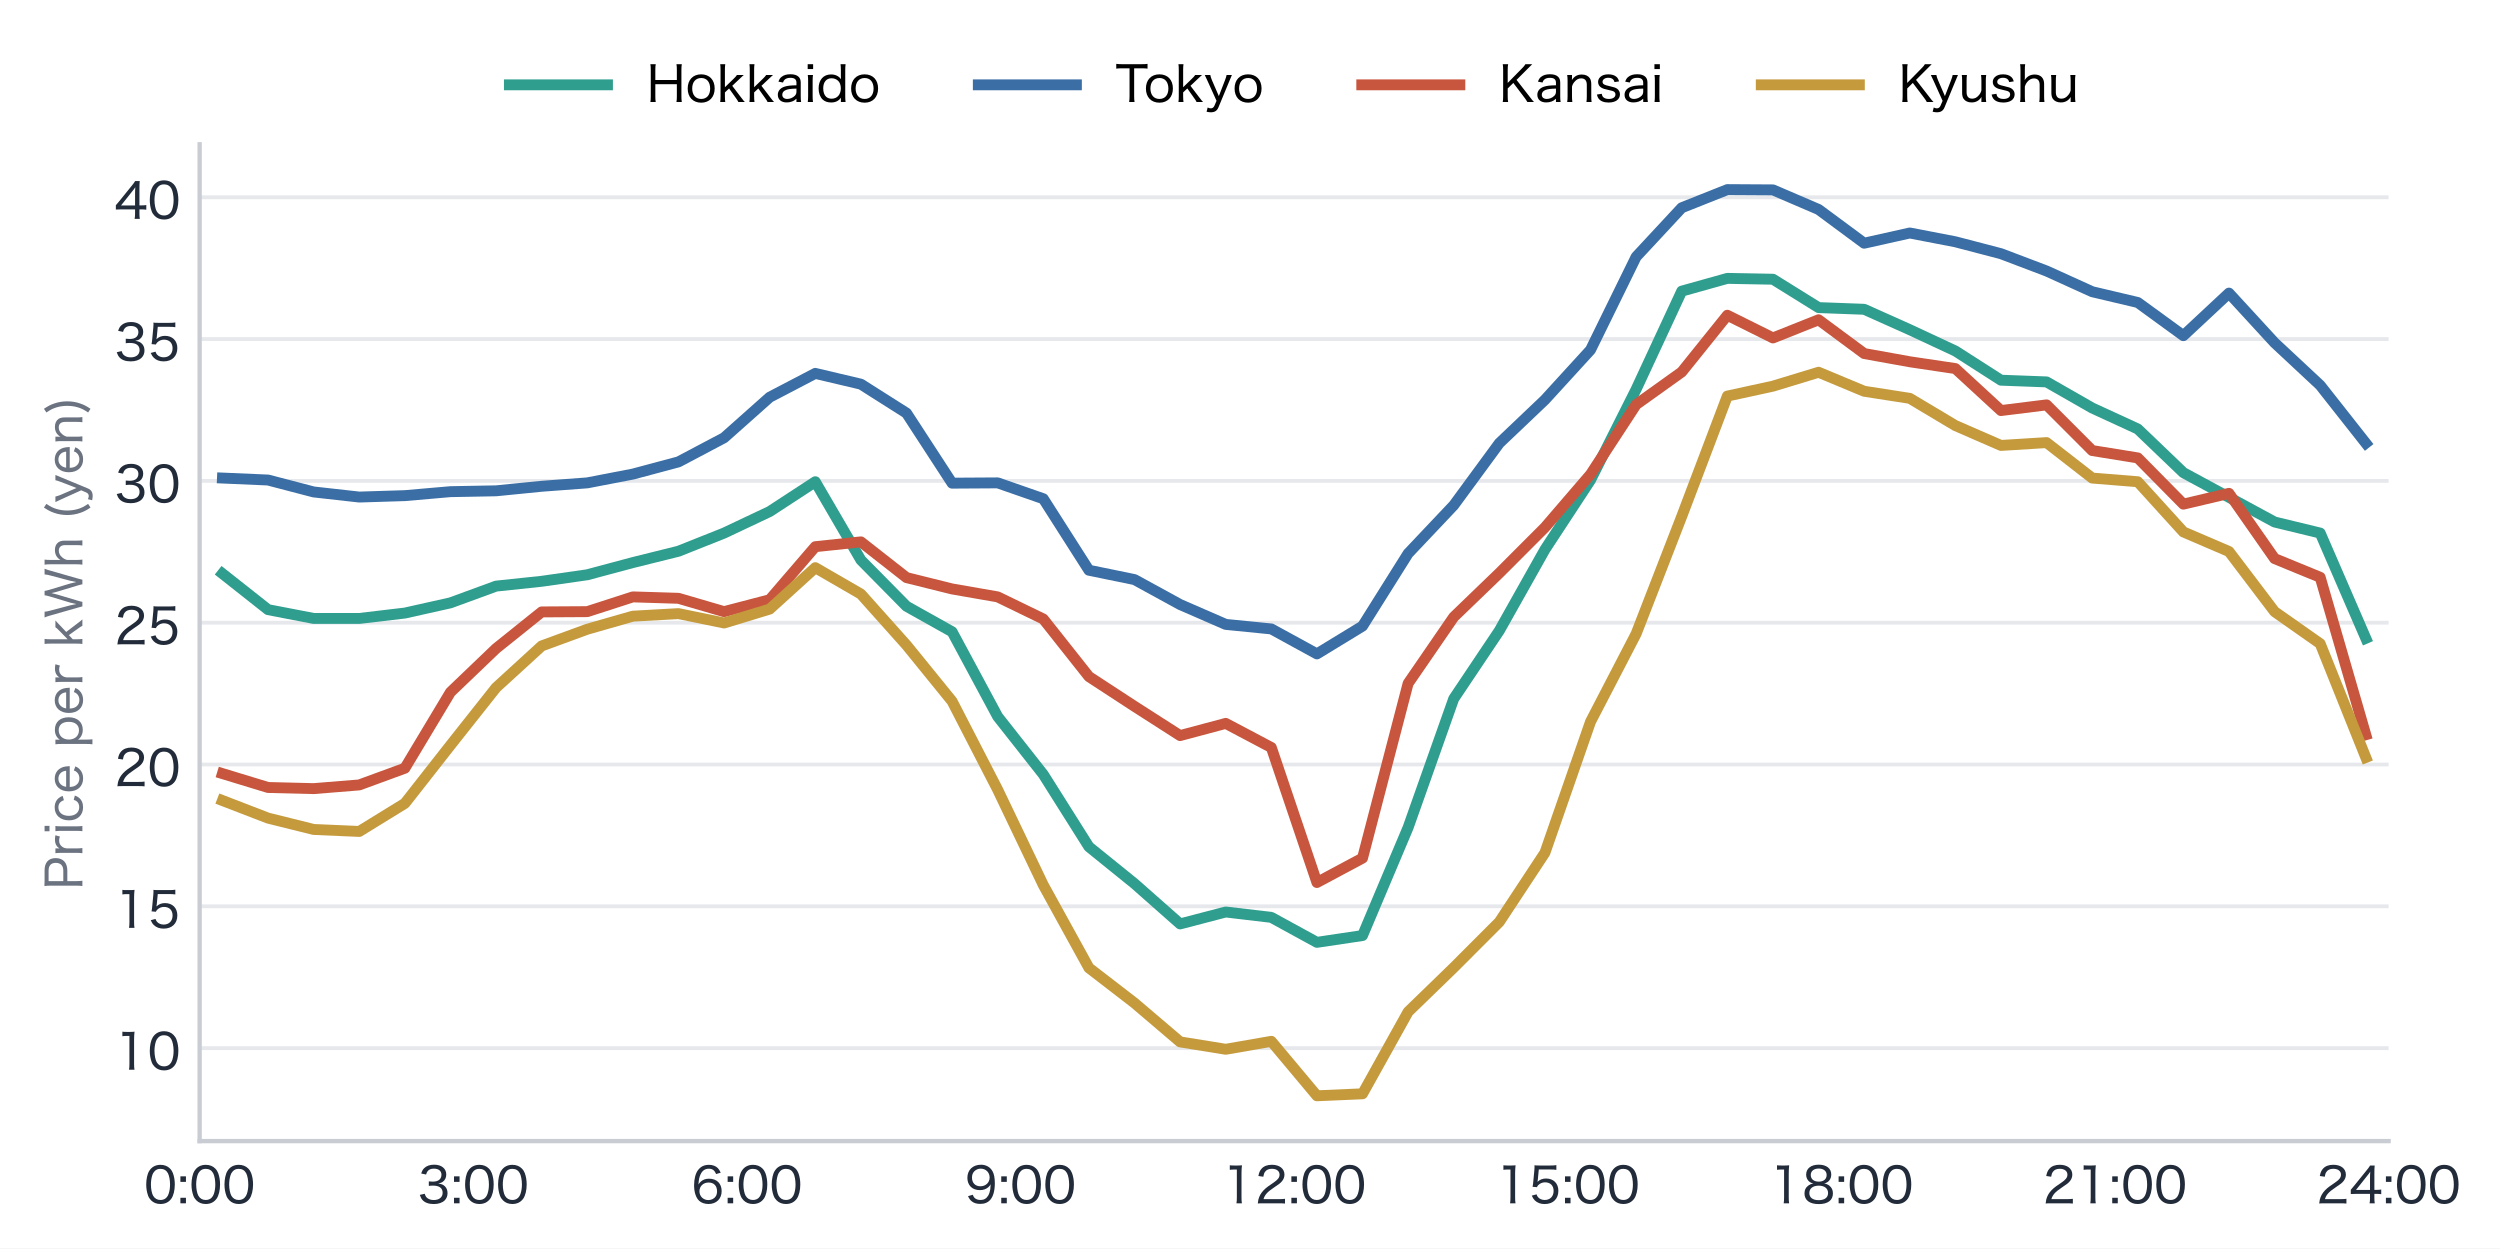
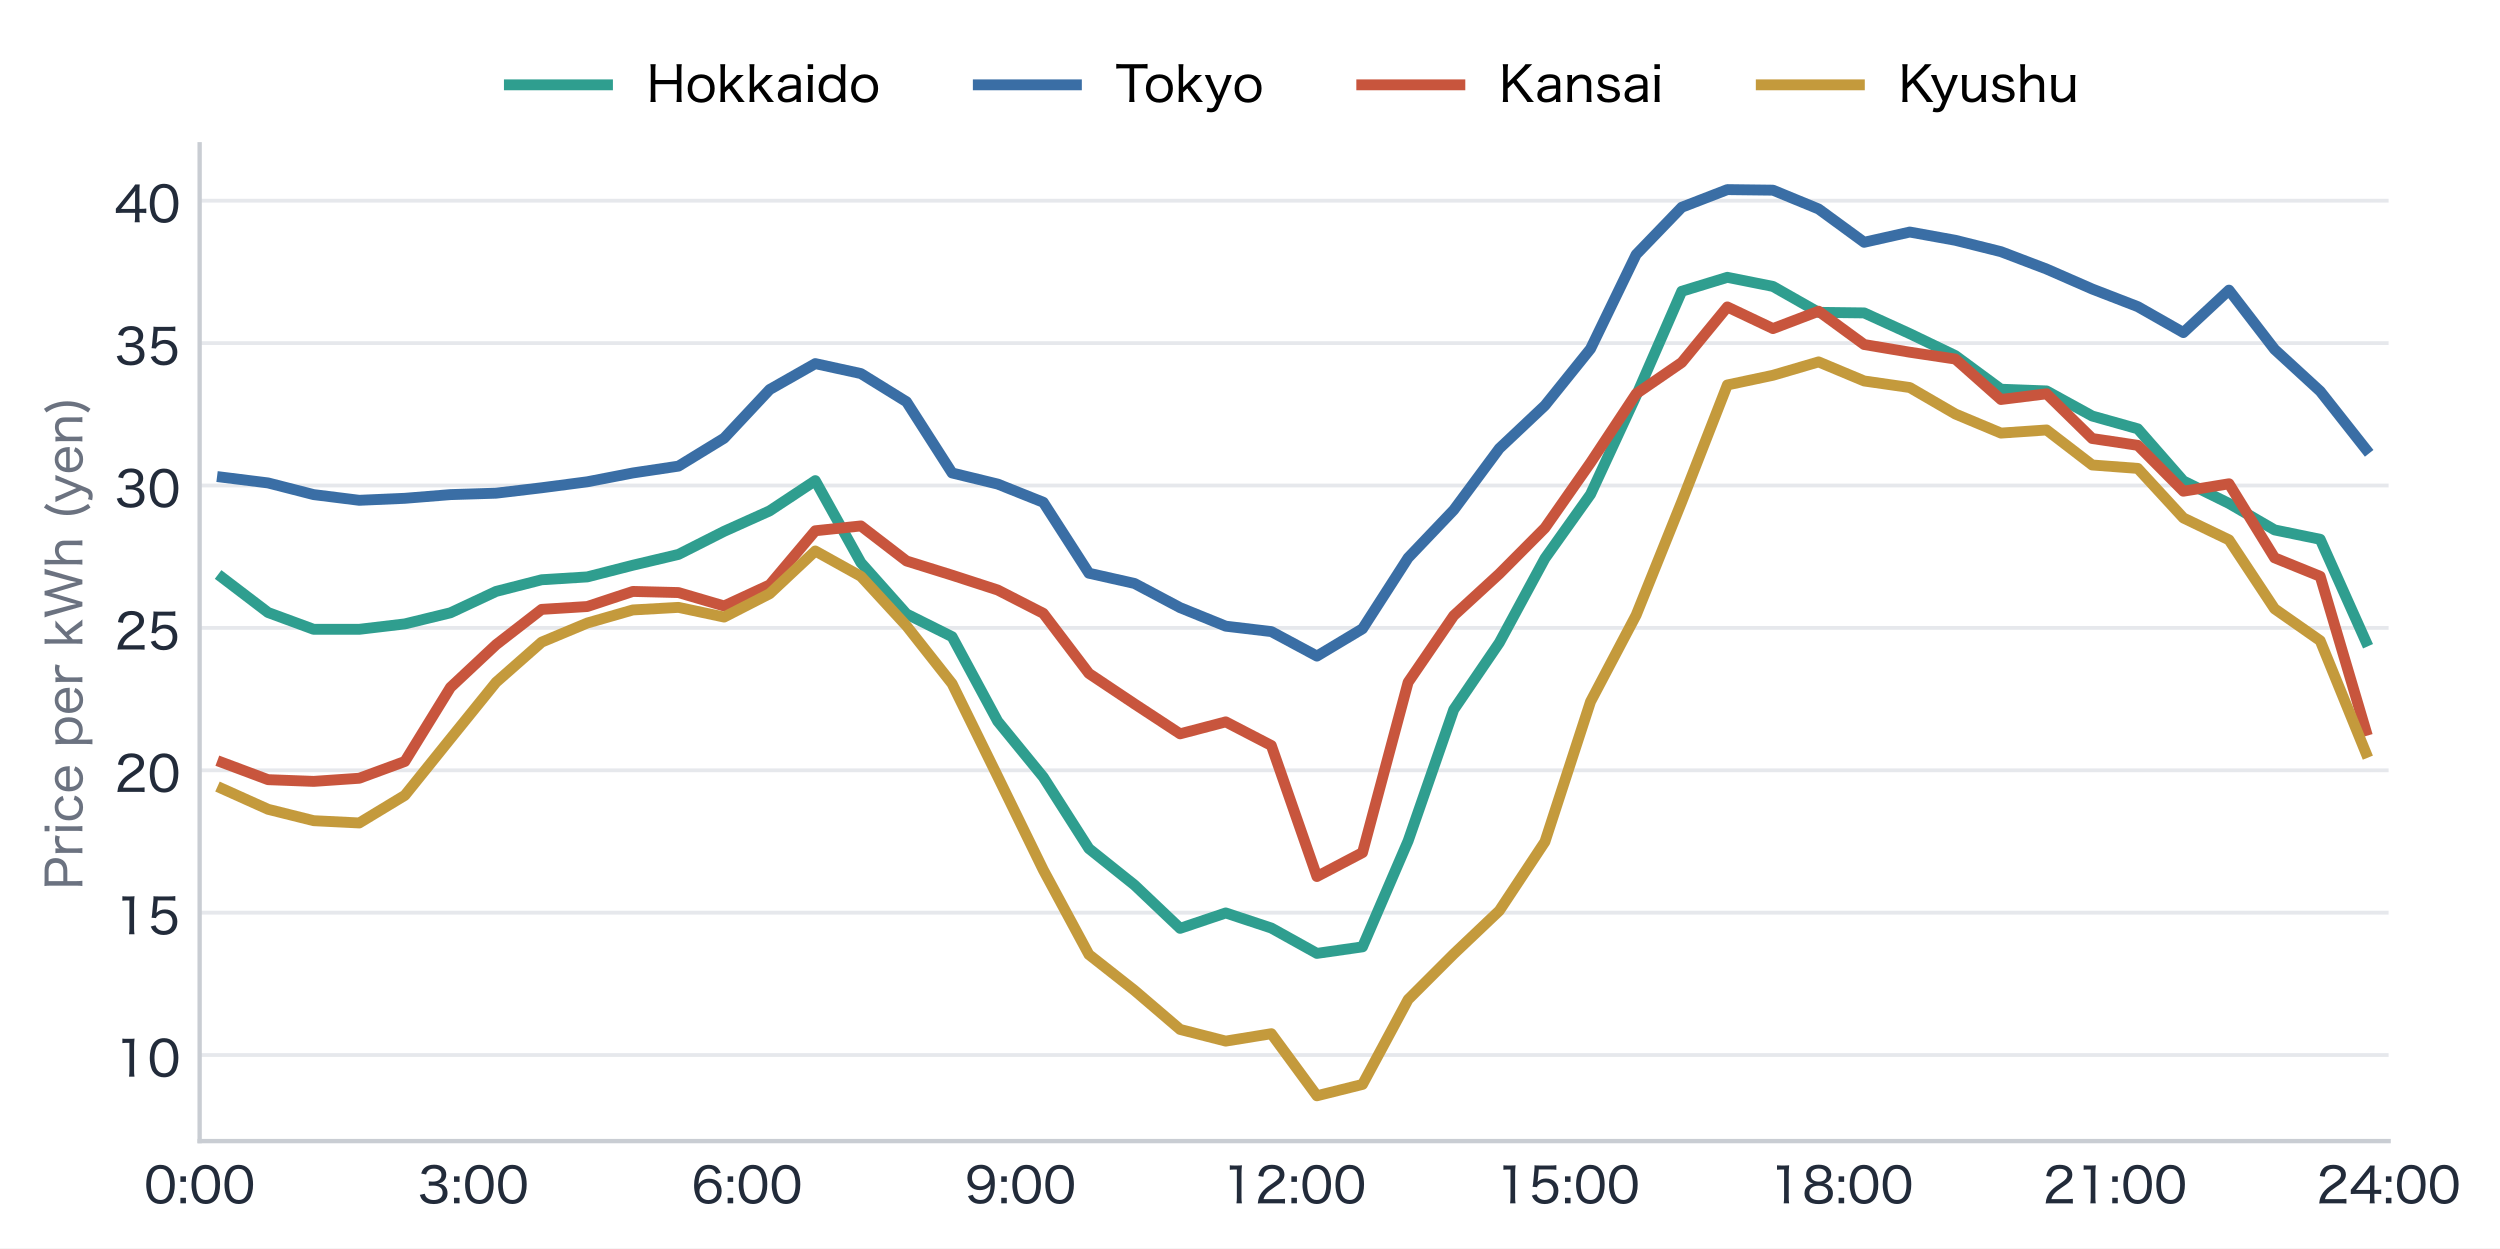
<svg xmlns="http://www.w3.org/2000/svg" xmlns:xlink="http://www.w3.org/1999/xlink" width="458.849pt" height="229.136pt" viewBox="0 0 458.849 229.136" version="1.1">
  <defs>
    <style type="text/css">*{stroke-linejoin: round; stroke-linecap: butt}</style>
  </defs>
  <g id="figure_1">
    <g id="patch_1">
      <path d="M 0 229.136  L 458.849 229.136  L 458.849 0  L 0 0  z " style="fill: #ffffff" />
    </g>
    <g id="axes_1">
      <g id="patch_2">
        <path d="M 36.642 209.436  L 438.402 209.436  L 438.402 26.484  L 36.642 26.484  z " style="fill: #ffffff" />
      </g>
      <g id="matplotlib.axis_1">
        <g id="xtick_1">
          <g id="line2d_1" />
          <g id="text_1">
            <g style="fill: #222b3a" transform="translate(26.43164 220.8558) scale(0.09 -0.09)">
              <defs>
                <path id="HiraginoSans-W4-11" d="M 2144 -90  C 2758 -90 3232 141 3565 602  C 3846 998 4019 1696 4019 2464  C 4019 3002 3936 3501 3770 3949  C 3693 4160 3558 4371 3379 4550  C 3078 4858 2650 5024 2157 5024  C 1498 5024 986 4742 666 4205  C 435 3834 288 3142 288 2458  C 288 1939 371 1434 538 986  C 614 768 749 563 928 384  C 1242 70 1651 -90 2144 -90  z M 2144 4499  C 2592 4499 2918 4307 3123 3923  C 3283 3629 3398 3014 3398 2470  C 3398 2022 3341 1619 3213 1235  C 3155 1043 3046 870 2912 730  C 2726 538 2458 435 2150 435  C 1734 435 1414 614 1197 973  C 1024 1261 902 1875 902 2451  C 902 2906 966 3328 1088 3699  C 1139 3866 1235 4026 1370 4173  C 1568 4397 1818 4499 2144 4499  z " transform="scale(0.015625)" />
                <path id="HiraginoSans-W4-1b" d="M 1165 3520  L 442 3520  L 442 2797  L 1165 2797  L 1165 3520  z M 1165 0  L 1165 723  L 442 723  L 442 0  L 1165 0  z " transform="scale(0.015625)" />
              </defs>
              <use xlink:href="#HiraginoSans-W4-11" />
              <use xlink:href="#HiraginoSans-W4-1b" transform="translate(67.29688 0)" />
              <use xlink:href="#HiraginoSans-W4-11" transform="translate(92.29688 0)" />
              <use xlink:href="#HiraginoSans-W4-11" transform="translate(159.5938 0)" />
            </g>
          </g>
        </g>
        <g id="xtick_2">
          <g id="line2d_2" />
          <g id="text_2">
            <g style="fill: #222b3a" transform="translate(76.65164 220.8558) scale(0.09 -0.09)">
              <defs>
                <path id="HiraginoSans-W4-14" d="M 282 1101  C 397 768 474 621 621 448  C 934 90 1434 -96 2112 -96  C 2720 -96 3213 70 3533 384  C 3770 614 3904 954 3904 1306  C 3904 1677 3802 1958 3597 2182  C 3379 2419 3130 2528 2688 2586  C 2995 2650 3130 2701 3290 2816  C 3578 3021 3738 3366 3738 3757  C 3738 4538 3117 5043 2157 5043  C 1594 5043 1146 4883 845 4576  C 666 4390 582 4237 467 3891  L 1107 3757  C 1171 3981 1216 4083 1306 4192  C 1478 4416 1741 4525 2125 4525  C 2746 4525 3110 4224 3110 3725  C 3110 3482 3021 3264 2867 3110  C 2669 2918 2374 2829 1965 2829  C 1779 2829 1613 2842 1459 2861  L 1459 2272  C 1651 2298 1811 2310 2003 2310  C 2829 2310 3264 1990 3264 1376  C 3264 794 2816 429 2106 429  C 1779 429 1510 506 1293 666  C 1107 800 1024 928 928 1248  L 282 1101  z " transform="scale(0.015625)" />
              </defs>
              <use xlink:href="#HiraginoSans-W4-14" />
              <use xlink:href="#HiraginoSans-W4-1b" transform="translate(67.29688 0)" />
              <use xlink:href="#HiraginoSans-W4-11" transform="translate(92.29688 0)" />
              <use xlink:href="#HiraginoSans-W4-11" transform="translate(159.5938 0)" />
            </g>
          </g>
        </g>
        <g id="xtick_3">
          <g id="line2d_3" />
          <g id="text_3">
            <g style="fill: #222b3a" transform="translate(126.8716 220.8558) scale(0.09 -0.09)">
              <defs>
                <path id="HiraginoSans-W4-17" d="M 3846 3994  C 3706 4301 3616 4442 3462 4602  C 3187 4877 2784 5024 2304 5024  C 1683 5024 1222 4794 864 4307  C 557 3891 371 3162 371 2355  C 371 1446 614 704 1043 320  C 1331 58 1773 -90 2253 -90  C 3277 -90 3968 589 3968 1587  C 3968 2586 3334 3213 2323 3213  C 1894 3213 1568 3104 1274 2854  C 1133 2739 1062 2656 941 2458  C 979 3085 1043 3392 1210 3763  C 1434 4262 1798 4518 2285 4518  C 2765 4518 3040 4314 3238 3821  L 3846 3994  z M 2266 2714  C 2950 2714 3366 2285 3366 1574  C 3366 1325 3309 1088 3206 922  C 3008 614 2643 422 2234 422  C 1568 422 1069 915 1069 1574  C 1069 2234 1574 2714 2266 2714  z " transform="scale(0.015625)" />
              </defs>
              <use xlink:href="#HiraginoSans-W4-17" />
              <use xlink:href="#HiraginoSans-W4-1b" transform="translate(67.29688 0)" />
              <use xlink:href="#HiraginoSans-W4-11" transform="translate(92.29688 0)" />
              <use xlink:href="#HiraginoSans-W4-11" transform="translate(159.5938 0)" />
            </g>
          </g>
        </g>
        <g id="xtick_4">
          <g id="line2d_4" />
          <g id="text_4">
            <g style="fill: #222b3a" transform="translate(177.0916 220.8558) scale(0.09 -0.09)">
              <defs>
                <path id="HiraginoSans-W4-1a" d="M 410 934  C 582 576 698 422 896 262  C 1178 32 1542 -77 2003 -77  C 2586 -77 3014 102 3341 486  C 3712 928 3910 1664 3910 2624  C 3910 3302 3814 3821 3610 4186  C 3315 4723 2765 5037 2118 5037  C 1030 5037 326 4358 326 3315  C 326 2861 486 2438 768 2157  C 1050 1875 1472 1722 1958 1722  C 2426 1722 2765 1843 3085 2125  C 3213 2240 3270 2310 3366 2483  C 3354 2189 3334 1958 3315 1818  C 3270 1517 3168 1216 3046 1011  C 2816 621 2496 435 2042 435  C 1702 435 1427 538 1254 723  C 1158 826 1114 915 1037 1120  L 410 934  z M 2029 2221  C 1357 2221 928 2662 928 3360  C 928 3706 1030 3981 1248 4192  C 1459 4403 1754 4525 2067 4525  C 2733 4525 3232 4032 3232 3366  C 3232 2707 2720 2221 2029 2221  z " transform="scale(0.015625)" />
              </defs>
              <use xlink:href="#HiraginoSans-W4-1a" />
              <use xlink:href="#HiraginoSans-W4-1b" transform="translate(67.29688 0)" />
              <use xlink:href="#HiraginoSans-W4-11" transform="translate(92.29688 0)" />
              <use xlink:href="#HiraginoSans-W4-11" transform="translate(159.5938 0)" />
            </g>
          </g>
        </g>
        <g id="xtick_5">
          <g id="line2d_5" />
          <g id="text_5">
            <g style="fill: #222b3a" transform="translate(224.2833 220.8558) scale(0.09 -0.09)">
              <defs>
                <path id="HiraginoSans-W4-12" d="M 1018 4371  C 1222 4397 1389 4410 1606 4410  L 1939 4410  L 1939 755  C 1939 454 1926 237 1888 0  L 2598 0  C 2560 250 2547 448 2547 755  L 2547 3904  C 2547 4256 2566 4582 2605 4966  C 2387 4941 2278 4934 2035 4934  L 1581 4934  C 1325 4934 1197 4941 1018 4966  L 1018 4371  z " transform="scale(0.015625)" />
                <path id="HiraginoSans-W4-13" d="M 3078 0  C 3424 0 3642 -6 3917 -32  L 3917 589  C 3693 557 3430 544 3091 544  L 1114 544  C 1280 1114 1606 1478 2451 2042  C 3181 2528 3341 2656 3546 2912  C 3738 3142 3846 3443 3846 3744  C 3846 4525 3200 5030 2202 5030  C 1613 5030 1158 4858 858 4518  C 640 4269 531 4026 442 3565  L 1088 3469  C 1139 3782 1190 3936 1306 4102  C 1491 4371 1792 4506 2208 4506  C 2816 4506 3206 4211 3206 3744  C 3206 3360 2995 3085 2387 2675  C 1754 2246 1600 2138 1389 1952  C 979 1594 710 1229 544 806  C 448 563 429 461 365 -26  C 576 -6 678 0 1107 0  L 3078 0  z " transform="scale(0.015625)" />
              </defs>
              <use xlink:href="#HiraginoSans-W4-12" />
              <use xlink:href="#HiraginoSans-W4-13" transform="translate(67.29688 0)" />
              <use xlink:href="#HiraginoSans-W4-1b" transform="translate(134.5938 0)" />
              <use xlink:href="#HiraginoSans-W4-11" transform="translate(159.5938 0)" />
              <use xlink:href="#HiraginoSans-W4-11" transform="translate(226.8906 0)" />
            </g>
          </g>
        </g>
        <g id="xtick_6">
          <g id="line2d_6" />
          <g id="text_6">
            <g style="fill: #222b3a" transform="translate(274.5033 220.8558) scale(0.09 -0.09)">
              <defs>
                <path id="HiraginoSans-W4-16" d="M 1331 4416  L 2835 4416  C 3155 4416 3366 4403 3622 4365  L 3622 4986  C 3360 4947 3206 4934 2829 4934  L 1446 4934  C 1082 4934 954 4941 762 4966  C 774 4768 774 4762 774 4742  C 774 4563 774 4518 749 4307  L 608 2822  C 589 2566 570 2445 518 2157  L 1088 2106  C 1146 2240 1178 2291 1261 2374  C 1485 2605 1811 2739 2131 2739  C 2842 2739 3264 2317 3264 1613  C 3264 902 2803 435 2106 435  C 1747 435 1440 563 1235 794  C 1146 902 1101 986 1037 1171  L 410 1005  C 557 685 646 544 813 378  C 1133 64 1562 -96 2099 -96  C 3194 -96 3885 576 3885 1638  C 3885 2605 3245 3238 2272 3238  C 1830 3238 1472 3098 1158 2803  C 1197 2982 1197 2982 1203 3091  L 1331 4416  z " transform="scale(0.015625)" />
              </defs>
              <use xlink:href="#HiraginoSans-W4-12" />
              <use xlink:href="#HiraginoSans-W4-16" transform="translate(67.29688 0)" />
              <use xlink:href="#HiraginoSans-W4-1b" transform="translate(134.5938 0)" />
              <use xlink:href="#HiraginoSans-W4-11" transform="translate(159.5938 0)" />
              <use xlink:href="#HiraginoSans-W4-11" transform="translate(226.8906 0)" />
            </g>
          </g>
        </g>
        <g id="xtick_7">
          <g id="line2d_7" />
          <g id="text_7">
            <g style="fill: #222b3a" transform="translate(324.7233 220.8558) scale(0.09 -0.09)">
              <defs>
                <path id="HiraginoSans-W4-19" d="M 1446 2586  C 1203 2547 1056 2490 851 2355  C 480 2106 294 1754 294 1299  C 294 397 966 -102 2163 -102  C 3347 -102 4006 397 4006 1299  C 4006 1728 3853 2061 3539 2304  C 3322 2470 3136 2547 2867 2586  C 3437 2714 3789 3162 3789 3757  C 3789 4550 3162 5043 2150 5043  C 1146 5043 512 4544 512 3750  C 512 3162 877 2701 1446 2586  z M 2150 4538  C 2784 4538 3187 4211 3187 3699  C 3187 3155 2797 2829 2157 2829  C 1510 2829 1114 3162 1114 3699  C 1114 4211 1523 4538 2150 4538  z M 2157 2304  C 2912 2304 3373 1939 3373 1344  C 3373 749 2925 410 2144 410  C 1376 410 928 749 928 1338  C 928 1939 1389 2304 2157 2304  z " transform="scale(0.015625)" />
              </defs>
              <use xlink:href="#HiraginoSans-W4-12" />
              <use xlink:href="#HiraginoSans-W4-19" transform="translate(67.29688 0)" />
              <use xlink:href="#HiraginoSans-W4-1b" transform="translate(134.5938 0)" />
              <use xlink:href="#HiraginoSans-W4-11" transform="translate(159.5938 0)" />
              <use xlink:href="#HiraginoSans-W4-11" transform="translate(226.8906 0)" />
            </g>
          </g>
        </g>
        <g id="xtick_8">
          <g id="line2d_8" />
          <g id="text_8">
            <g style="fill: #222b3a" transform="translate(374.9433 220.8558) scale(0.09 -0.09)">
              <use xlink:href="#HiraginoSans-W4-13" />
              <use xlink:href="#HiraginoSans-W4-12" transform="translate(67.29688 0)" />
              <use xlink:href="#HiraginoSans-W4-1b" transform="translate(134.5938 0)" />
              <use xlink:href="#HiraginoSans-W4-11" transform="translate(159.5938 0)" />
              <use xlink:href="#HiraginoSans-W4-11" transform="translate(226.8906 0)" />
            </g>
          </g>
        </g>
        <g id="xtick_9">
          <g id="line2d_9" />
          <g id="text_9">
            <g style="fill: #222b3a" transform="translate(425.1541 220.8558) scale(0.09 -0.09)">
              <defs>
                <path id="HiraginoSans-W4-15" d="M 179 1210  C 403 1229 589 1235 954 1235  L 2688 1235  L 2688 710  C 2688 410 2675 218 2630 0  L 3309 0  C 3270 230 3258 390 3258 704  L 3258 1235  L 3494 1235  C 3763 1235 3910 1222 4154 1190  L 4154 1798  C 3917 1766 3750 1754 3494 1754  L 3258 1754  L 3258 3853  C 3258 4358 3264 4544 3296 4934  L 2701 4934  C 2560 4704 2445 4550 2214 4269  L 621 2298  C 467 2099 326 1939 179 1773  L 179 1210  z M 2688 1747  L 858 1747  L 2259 3514  C 2464 3763 2592 3936 2720 4128  C 2694 3814 2688 3622 2688 3283  L 2688 1747  z " transform="scale(0.015625)" />
              </defs>
              <use xlink:href="#HiraginoSans-W4-13" />
              <use xlink:href="#HiraginoSans-W4-15" transform="translate(67.29688 0)" />
              <use xlink:href="#HiraginoSans-W4-1b" transform="translate(134.7969 0)" />
              <use xlink:href="#HiraginoSans-W4-11" transform="translate(159.7969 0)" />
              <use xlink:href="#HiraginoSans-W4-11" transform="translate(227.0938 0)" />
            </g>
          </g>
        </g>
      </g>
      <g id="matplotlib.axis_2">
        <g id="ytick_1">
          <g id="line2d_10">
-             <path d="M 36.642 192.374  L 438.402 192.374  " clip-path="url(#pf0a5343782)" style="fill: none; stroke: #e6e8ec; stroke-width: 0.7; stroke-linecap: square" />
+             <path d="M 36.642 193.645  L 438.402 193.645  " clip-path="url(#pf0a5343782)" style="fill: none; stroke: #e6e8ec; stroke-width: 0.7; stroke-linecap: square" />
          </g>
          <g id="line2d_11" />
          <g id="text_10">
-             <g style="fill: #222b3a" transform="translate(21.02828 196.3343) scale(0.09 -0.09)">
+             <g style="fill: #222b3a" transform="translate(21.02828 197.6053) scale(0.09 -0.09)">
              <use xlink:href="#HiraginoSans-W4-12" />
              <use xlink:href="#HiraginoSans-W4-11" transform="translate(67.29688 0)" />
            </g>
          </g>
        </g>
        <g id="ytick_2">
          <g id="line2d_12">
-             <path d="M 36.642 166.346  L 438.402 166.346  " clip-path="url(#pf0a5343782)" style="fill: none; stroke: #e6e8ec; stroke-width: 0.7; stroke-linecap: square" />
+             <path d="M 36.642 167.511  L 438.402 167.511  " clip-path="url(#pf0a5343782)" style="fill: none; stroke: #e6e8ec; stroke-width: 0.7; stroke-linecap: square" />
          </g>
          <g id="line2d_13" />
          <g id="text_11">
-             <g style="fill: #222b3a" transform="translate(21.02828 170.3061) scale(0.09 -0.09)">
+             <g style="fill: #222b3a" transform="translate(21.02828 171.4708) scale(0.09 -0.09)">
              <use xlink:href="#HiraginoSans-W4-12" />
              <use xlink:href="#HiraginoSans-W4-16" transform="translate(67.29688 0)" />
            </g>
          </g>
        </g>
        <g id="ytick_3">
          <g id="line2d_14">
-             <path d="M 36.642 140.318  L 438.402 140.318  " clip-path="url(#pf0a5343782)" style="fill: none; stroke: #e6e8ec; stroke-width: 0.7; stroke-linecap: square" />
+             <path d="M 36.642 141.376  L 438.402 141.376  " clip-path="url(#pf0a5343782)" style="fill: none; stroke: #e6e8ec; stroke-width: 0.7; stroke-linecap: square" />
          </g>
          <g id="line2d_15" />
          <g id="text_12">
-             <g style="fill: #222b3a" transform="translate(21.02828 144.278) scale(0.09 -0.09)">
+             <g style="fill: #222b3a" transform="translate(21.02828 145.3363) scale(0.09 -0.09)">
              <use xlink:href="#HiraginoSans-W4-13" />
              <use xlink:href="#HiraginoSans-W4-11" transform="translate(67.29688 0)" />
            </g>
          </g>
        </g>
        <g id="ytick_4">
          <g id="line2d_16">
-             <path d="M 36.642 114.29  L 438.402 114.29  " clip-path="url(#pf0a5343782)" style="fill: none; stroke: #e6e8ec; stroke-width: 0.7; stroke-linecap: square" />
+             <path d="M 36.642 115.242  L 438.402 115.242  " clip-path="url(#pf0a5343782)" style="fill: none; stroke: #e6e8ec; stroke-width: 0.7; stroke-linecap: square" />
          </g>
          <g id="line2d_17" />
          <g id="text_13">
-             <g style="fill: #222b3a" transform="translate(21.02828 118.2498) scale(0.09 -0.09)">
+             <g style="fill: #222b3a" transform="translate(21.02828 119.2018) scale(0.09 -0.09)">
              <use xlink:href="#HiraginoSans-W4-13" />
              <use xlink:href="#HiraginoSans-W4-16" transform="translate(67.29688 0)" />
            </g>
          </g>
        </g>
        <g id="ytick_5">
          <g id="line2d_18">
-             <path d="M 36.642 88.262  L 438.402 88.262  " clip-path="url(#pf0a5343782)" style="fill: none; stroke: #e6e8ec; stroke-width: 0.7; stroke-linecap: square" />
+             <path d="M 36.642 89.107  L 438.402 89.107  " clip-path="url(#pf0a5343782)" style="fill: none; stroke: #e6e8ec; stroke-width: 0.7; stroke-linecap: square" />
          </g>
          <g id="line2d_19" />
          <g id="text_14">
-             <g style="fill: #222b3a" transform="translate(21.02828 92.22162) scale(0.09 -0.09)">
+             <g style="fill: #222b3a" transform="translate(21.02828 93.06727) scale(0.09 -0.09)">
              <use xlink:href="#HiraginoSans-W4-14" />
              <use xlink:href="#HiraginoSans-W4-11" transform="translate(67.29688 0)" />
            </g>
          </g>
        </g>
        <g id="ytick_6">
          <g id="line2d_20">
-             <path d="M 36.642 62.233  L 438.402 62.233  " clip-path="url(#pf0a5343782)" style="fill: none; stroke: #e6e8ec; stroke-width: 0.7; stroke-linecap: square" />
+             <path d="M 36.642 62.973  L 438.402 62.973  " clip-path="url(#pf0a5343782)" style="fill: none; stroke: #e6e8ec; stroke-width: 0.7; stroke-linecap: square" />
          </g>
          <g id="line2d_21" />
          <g id="text_15">
-             <g style="fill: #222b3a" transform="translate(21.02828 66.19345) scale(0.09 -0.09)">
+             <g style="fill: #222b3a" transform="translate(21.02828 66.93276) scale(0.09 -0.09)">
              <use xlink:href="#HiraginoSans-W4-14" />
              <use xlink:href="#HiraginoSans-W4-16" transform="translate(67.29688 0)" />
            </g>
          </g>
        </g>
        <g id="ytick_7">
          <g id="line2d_22">
-             <path d="M 36.642 36.205  L 438.402 36.205  " clip-path="url(#pf0a5343782)" style="fill: none; stroke: #e6e8ec; stroke-width: 0.7; stroke-linecap: square" />
+             <path d="M 36.642 36.838  L 438.402 36.838  " clip-path="url(#pf0a5343782)" style="fill: none; stroke: #e6e8ec; stroke-width: 0.7; stroke-linecap: square" />
          </g>
          <g id="line2d_23" />
          <g id="text_16">
-             <g style="fill: #222b3a" transform="translate(21.01 40.16528) scale(0.09 -0.09)">
+             <g style="fill: #222b3a" transform="translate(21.01 40.79825) scale(0.09 -0.09)">
              <use xlink:href="#HiraginoSans-W4-15" />
              <use xlink:href="#HiraginoSans-W4-11" transform="translate(67.5 0)" />
            </g>
          </g>
        </g>
        <g id="text_17">
          <g style="fill: #6b7280" transform="translate(15.12 163.3015) rotate(-90) scale(0.09 -0.09)">
            <defs>
              <path id="HiraginoSans-W4-31" d="M 1178 0  C 1139 230 1126 435 1126 755  L 1126 1965  L 2496 1965  C 3533 1965 4128 2522 4128 3494  C 4128 4416 3558 4934 2528 4934  L 1210 4934  C 909 4934 710 4941 480 4954  C 518 4678 531 4480 531 4198  L 531 749  C 531 429 518 243 480 0  L 1178 0  z M 1126 2490  L 1126 4410  L 2496 4410  C 3162 4410 3507 4083 3507 3469  C 3507 2842 3142 2490 2496 2490  L 1126 2490  z " transform="scale(0.015625)" />
              <path id="HiraginoSans-W4-53" d="M 2784 3520  C 2522 3565 2394 3578 2195 3578  C 1862 3578 1568 3488 1350 3315  C 1242 3238 1165 3142 1056 2976  C 1062 3027 1062 3040 1069 3085  C 1069 3104 1069 3117 1069 3130  C 1069 3162 1069 3181 1069 3187  L 1069 3520  L 442 3520  C 474 3283 486 3104 486 2765  L 486 755  C 486 467 480 314 442 0  L 1114 0  C 1082 262 1069 448 1069 755  L 1069 2022  C 1101 2317 1158 2470 1312 2669  C 1504 2912 1760 3034 2093 3034  C 2259 3034 2381 3014 2618 2938  L 2784 3520  z " transform="scale(0.015625)" />
              <path id="HiraginoSans-W4-4a" d="M 442 4934  L 442 4294  L 1152 4294  L 1152 4934  L 442 4934  z M 454 3520  C 486 3296 499 3085 499 2765  L 499 755  C 499 461 486 282 454 0  L 1133 0  C 1101 269 1088 448 1088 755  L 1088 2758  C 1088 3104 1101 3290 1133 3520  L 454 3520  z " transform="scale(0.015625)" />
              <path id="HiraginoSans-W4-44" d="M 3475 2573  C 3405 2758 3347 2867 3251 3002  C 2970 3405 2522 3616 1965 3616  C 947 3616 282 2874 282 1747  C 282 627 954 -90 1990 -90  C 2534 -90 2970 102 3258 480  C 3366 621 3430 742 3520 986  L 2950 1126  C 2899 966 2867 890 2816 806  C 2650 550 2362 410 2010 410  C 1312 410 870 934 870 1760  C 870 2598 1299 3130 1984 3130  C 2438 3130 2739 2899 2912 2413  L 3475 2573  z " transform="scale(0.015625)" />
              <path id="HiraginoSans-W4-46" d="M 3578 1651  C 3558 1971 3546 2106 3533 2170  C 3405 3066 2797 3610 1933 3610  C 934 3610 282 2880 282 1760  C 282 621 941 -96 1978 -96  C 2470 -96 2880 64 3187 371  C 3341 518 3424 646 3546 915  L 3008 1114  C 2944 928 2899 845 2803 742  C 2605 512 2323 390 1984 390  C 1613 390 1312 531 1114 800  C 947 1024 883 1235 858 1651  L 3578 1651  z M 877 2118  C 915 2349 947 2451 1037 2605  C 1229 2944 1542 3130 1920 3130  C 2221 3130 2464 3040 2656 2854  C 2842 2669 2938 2451 2976 2118  L 877 2118  z " transform="scale(0.015625)" />
              <path id="HiraginoSans-W4-1" transform="scale(0.015625)" />
              <path id="HiraginoSans-W4-51" d="M 1101 -1312  C 1069 -1075 1056 -877 1056 -550  L 1056 128  C 1056 301 1050 397 1037 570  C 1363 154 1792 -51 2349 -51  C 3334 -51 3968 659 3968 1773  C 3968 2906 3354 3590 2336 3590  C 1766 3590 1344 3379 1037 2944  C 1050 3078 1050 3117 1050 3194  L 1050 3520  L 442 3520  C 474 3277 486 3078 486 2752  L 486 -557  C 486 -845 474 -1056 442 -1312  L 1101 -1312  z M 2272 442  C 1952 442 1626 570 1421 781  C 1197 1005 1062 1376 1062 1766  C 1062 2547 1555 3091 2278 3091  C 2976 3091 3373 2611 3373 1773  C 3373 941 2957 442 2272 442  z " transform="scale(0.015625)" />
              <path id="HiraginoSans-W4-4c" d="M 442 4934  C 474 4698 486 4518 486 4179  L 486 755  C 486 429 474 224 442 0  L 1101 0  C 1069 224 1056 442 1056 742  L 1056 1254  L 1600 1766  L 2400 640  C 2669 269 2733 166 2810 0  L 3654 0  C 3507 147 3482 179 3091 691  L 2010 2112  L 2906 2957  C 2912 2963 2957 3008 3021 3066  C 3110 3155 3187 3226 3251 3283  C 3424 3437 3424 3437 3514 3520  L 2624 3520  C 2534 3373 2426 3258 2157 2995  L 1056 1926  L 1056 4179  C 1056 4518 1069 4704 1101 4934  L 442 4934  z " transform="scale(0.015625)" />
              <path id="HiraginoSans-W4-38" d="M 2982 4934  C 2970 4787 2912 4544 2842 4301  L 2016 1555  C 1984 1459 1882 1024 1837 787  C 1773 1120 1702 1453 1670 1574  L 960 4262  C 890 4525 851 4736 838 4934  L 83 4934  C 179 4723 237 4557 339 4198  L 1357 646  C 1504 134 1504 134 1530 0  L 2125 0  C 2150 160 2189 301 2285 627  L 3078 3283  C 3130 3456 3200 3725 3270 4045  C 3322 3776 3379 3539 3456 3283  L 4256 627  C 4326 410 4397 128 4416 0  L 5018 0  C 5043 134 5043 134 5184 646  L 6202 4198  C 6304 4563 6355 4710 6451 4934  L 5702 4934  C 5696 4755 5651 4512 5587 4262  L 4877 1581  C 4858 1517 4800 1254 4710 787  C 4602 1267 4550 1485 4518 1594  L 3699 4301  C 3629 4544 3578 4762 3552 4934  L 2982 4934  z " transform="scale(0.015625)" />
              <path id="HiraginoSans-W4-49" d="M 1107 0  C 1075 256 1062 474 1062 755  L 1062 2003  C 1139 2272 1229 2438 1402 2643  C 1645 2931 1933 3078 2259 3078  C 2490 3078 2682 3002 2810 2861  C 2931 2726 2995 2522 2995 2240  L 2995 755  C 2995 422 2982 224 2944 0  L 3622 0  C 3590 230 3578 448 3578 749  L 3578 2362  C 3578 3130 3123 3584 2355 3584  C 1773 3584 1357 3347 1043 2854  C 1056 3046 1062 3066 1062 3168  L 1062 4173  C 1062 4512 1069 4691 1107 4934  L 442 4934  C 480 4691 493 4512 493 4179  L 493 755  C 493 422 480 250 442 0  L 1107 0  z " transform="scale(0.015625)" />
              <path id="HiraginoSans-W4-9" d="M 2195 -749  C 1830 -198 1683 90 1542 538  C 1402 986 1331 1472 1331 1978  C 1331 2483 1402 2963 1542 3411  C 1683 3859 1830 4147 2195 4698  L 1715 5018  C 1350 4461 1197 4173 1037 3712  C 838 3155 742 2579 742 1978  C 742 1376 838 794 1037 243  C 1197 -218 1350 -512 1715 -1062  L 2195 -749  z " transform="scale(0.015625)" />
              <path id="HiraginoSans-W4-5a" d="M 1600 154  L 1325 -486  C 1229 -710 1069 -832 858 -832  C 730 -832 621 -800 442 -717  L 301 -1274  C 550 -1325 710 -1344 864 -1344  C 1357 -1344 1664 -1146 1843 -717  L 3283 2758  C 3462 3181 3571 3437 3603 3520  L 2912 3520  C 2880 3334 2829 3168 2694 2816  L 1901 768  L 1011 2822  C 902 3072 819 3341 787 3520  L 64 3520  C 134 3386 134 3386 422 2758  L 1600 154  z " transform="scale(0.015625)" />
              <path id="HiraginoSans-W4-4f" d="M 1114 0  C 1082 256 1069 474 1069 755  L 1069 2010  C 1139 2272 1222 2426 1395 2630  C 1658 2944 1933 3085 2266 3085  C 2752 3085 3002 2797 3002 2234  L 3002 755  C 3002 454 2989 269 2957 0  L 3629 0  C 3597 218 3584 416 3584 749  L 3584 2323  C 3584 2662 3520 2912 3392 3110  C 3181 3418 2816 3584 2349 3584  C 1779 3584 1376 3360 1056 2867  C 1069 3027 1069 3059 1069 3142  L 1069 3520  L 442 3520  C 480 3264 493 3078 493 2765  L 493 755  C 493 429 480 256 442 0  L 1114 0  z " transform="scale(0.015625)" />
              <path id="HiraginoSans-W4-a" d="M 653 -1062  C 1018 -512 1171 -218 1331 243  C 1530 794 1626 1370 1626 1978  C 1626 2579 1530 3155 1331 3712  C 1171 4173 1018 4461 653 5018  L 173 4698  C 538 4147 685 3859 826 3411  C 966 2963 1037 2490 1037 1978  C 1037 1466 966 986 826 538  C 685 90 538 -198 173 -749  L 653 -1062  z " transform="scale(0.015625)" />
            </defs>
            <use xlink:href="#HiraginoSans-W4-31" />
            <use xlink:href="#HiraginoSans-W4-53" transform="translate(67.59375 0)" />
            <use xlink:href="#HiraginoSans-W4-4a" transform="translate(112.2969 0)" />
            <use xlink:href="#HiraginoSans-W4-44" transform="translate(137.0938 0)" />
            <use xlink:href="#HiraginoSans-W4-46" transform="translate(196.1875 0)" />
            <use xlink:href="#HiraginoSans-W4-1" transform="translate(256.3906 0)" />
            <use xlink:href="#HiraginoSans-W4-51" transform="translate(289.6875 0)" />
            <use xlink:href="#HiraginoSans-W4-46" transform="translate(356.0938 0)" />
            <use xlink:href="#HiraginoSans-W4-53" transform="translate(416.2969 0)" />
            <use xlink:href="#HiraginoSans-W4-1" transform="translate(461 0)" />
            <use xlink:href="#HiraginoSans-W4-4c" transform="translate(494.2969 0)" />
            <use xlink:href="#HiraginoSans-W4-38" transform="translate(553.8906 0)" />
            <use xlink:href="#HiraginoSans-W4-49" transform="translate(655.9844 0)" />
            <use xlink:href="#HiraginoSans-W4-1" transform="translate(719.2812 0)" />
            <use xlink:href="#HiraginoSans-W4-9" transform="translate(752.5781 0)" />
            <use xlink:href="#HiraginoSans-W4-5a" transform="translate(789.5781 0)" />
            <use xlink:href="#HiraginoSans-W4-46" transform="translate(846.9844 0)" />
            <use xlink:href="#HiraginoSans-W4-4f" transform="translate(907.1875 0)" />
            <use xlink:href="#HiraginoSans-W4-a" transform="translate(970.5938 0)" />
          </g>
        </g>
      </g>
      <g id="line2d_24">
-         <path d="M 40.827 105.284  L 49.197 111.895  L 57.567 113.509  L 65.937 113.509  L 74.307 112.52  L 82.677 110.646  L 91.047 107.575  L 99.417 106.69  L 107.787 105.492  L 116.157 103.254  L 124.527 101.172  L 132.897 97.84  L 141.267 93.884  L 149.637 88.418  L 158.007 102.785  L 166.377 111.271  L 174.747 115.956  L 183.117 131.52  L 191.487 142.14  L 199.857 155.414  L 208.227 162.182  L 216.597 169.574  L 224.967 167.387  L 233.337 168.376  L 241.707 172.957  L 250.077 171.708  L 258.447 151.874  L 266.817 128.241  L 275.187 115.747  L 283.557 100.859  L 291.927 88.105  L 300.297 71.447  L 308.667 53.436  L 317.037 51.093  L 325.407 51.25  L 333.777 56.455  L 342.147 56.768  L 350.517 60.516  L 358.887 64.42  L 367.257 69.782  L 375.627 70.094  L 383.997 74.883  L 392.367 78.735  L 400.737 86.752  L 409.107 91.281  L 417.477 95.81  L 425.847 97.84  L 434.217 117.153  " clip-path="url(#pf0a5343782)" style="fill: none; stroke: #2f9e8f; stroke-width: 2; stroke-linecap: square" />
+         <path d="M 40.827 106.042  L 49.197 112.419  L 57.567 115.503  L 65.937 115.503  L 74.307 114.51  L 82.677 112.472  L 91.047 108.551  L 99.417 106.408  L 107.787 105.886  L 116.157 103.743  L 124.527 101.756  L 132.897 97.523  L 141.267 93.759  L 149.637 88.219  L 158.007 103.272  L 166.377 112.681  L 174.747 116.862  L 183.117 132.386  L 191.487 142.631  L 199.857 155.75  L 208.227 162.441  L 216.597 170.386  L 224.967 167.563  L 233.337 170.333  L 241.707 174.985  L 250.077 173.783  L 258.447 154.339  L 266.817 130.243  L 275.187 117.96  L 283.557 102.488  L 291.927 90.728  L 300.297 72.643  L 308.667 53.46  L 317.037 50.899  L 325.407 52.571  L 333.777 57.328  L 342.147 57.432  L 350.517 61.248  L 358.887 65.273  L 367.257 71.44  L 375.627 71.754  L 383.997 76.354  L 392.367 78.706  L 400.737 88.271  L 409.107 92.4  L 417.477 97.261  L 425.847 98.986  L 434.217 117.698  " clip-path="url(#pf0a5343782)" style="fill: none; stroke: #2f9e8f; stroke-width: 2; stroke-linecap: square" />
      </g>
      <g id="line2d_25">
-         <path d="M 40.827 87.741  L 49.197 88.105  L 57.567 90.292  L 65.937 91.229  L 74.307 90.969  L 82.677 90.24  L 91.047 90.084  L 99.417 89.251  L 107.787 88.626  L 116.157 87.012  L 124.527 84.774  L 132.897 80.349  L 141.267 72.905  L 149.637 68.532  L 158.007 70.51  L 166.377 75.82  L 174.747 88.678  L 183.117 88.626  L 191.487 91.541  L 199.857 104.659  L 208.227 106.377  L 216.597 110.958  L 224.967 114.602  L 233.337 115.435  L 241.707 120.016  L 250.077 114.914  L 258.447 101.588  L 266.817 92.738  L 275.187 81.338  L 283.557 73.374  L 291.927 64.212  L 300.297 47.137  L 308.667 38.131  L 317.037 34.8  L 325.407 34.852  L 333.777 38.444  L 342.147 44.638  L 350.517 42.764  L 358.887 44.378  L 367.257 46.564  L 375.627 49.74  L 383.997 53.54  L 392.367 55.518  L 400.737 61.609  L 409.107 53.8  L 417.477 62.91  L 425.847 70.719  L 434.217 81.338  " clip-path="url(#pf0a5343782)" style="fill: none; stroke: #3a6ea5; stroke-width: 2; stroke-linecap: square" />
+         <path d="M 40.827 87.591  L 49.197 88.637  L 57.567 90.78  L 65.937 91.825  L 74.307 91.459  L 82.677 90.78  L 91.047 90.519  L 99.417 89.525  L 107.787 88.428  L 116.157 86.807  L 124.527 85.553  L 132.897 80.431  L 141.267 71.493  L 149.637 66.736  L 158.007 68.566  L 166.377 73.74  L 174.747 86.807  L 183.117 88.846  L 191.487 92.191  L 199.857 105.206  L 208.227 107.088  L 216.597 111.531  L 224.967 114.928  L 233.337 115.921  L 241.707 120.416  L 250.077 115.399  L 258.447 102.384  L 266.817 93.602  L 275.187 82.312  L 283.557 74.42  L 291.927 64.018  L 300.297 46.717  L 308.667 38.04  L 317.037 34.8  L 325.407 34.904  L 333.777 38.354  L 342.147 44.47  L 350.517 42.588  L 358.887 44.104  L 367.257 46.194  L 375.627 49.383  L 383.997 53.042  L 392.367 56.282  L 400.737 61.039  L 409.107 53.251  L 417.477 64.123  L 425.847 71.806  L 434.217 82.417  " clip-path="url(#pf0a5343782)" style="fill: none; stroke: #3a6ea5; stroke-width: 2; stroke-linecap: square" />
      </g>
      <g id="line2d_26">
-         <path d="M 40.827 141.984  L 49.197 144.535  L 57.567 144.743  L 65.937 144.066  L 74.307 140.995  L 82.677 127.044  L 91.047 119.027  L 99.417 112.312  L 107.787 112.26  L 116.157 109.553  L 124.527 109.813  L 132.897 112.26  L 141.267 110.073  L 149.637 100.339  L 158.007 99.454  L 166.377 106.013  L 174.747 108.095  L 183.117 109.553  L 191.487 113.613  L 199.857 124.18  L 208.227 129.646  L 216.597 135.008  L 224.967 132.77  L 233.337 137.195  L 241.707 161.973  L 250.077 157.497  L 258.447 125.43  L 266.817 113.249  L 275.187 105.18  L 283.557 96.799  L 291.927 87.064  L 300.297 74.258  L 308.667 68.272  L 317.037 57.861  L 325.407 62.025  L 333.777 58.694  L 342.147 64.888  L 350.517 66.398  L 358.887 67.647  L 367.257 75.352  L 375.627 74.311  L 383.997 82.692  L 392.367 84.045  L 400.737 92.53  L 409.107 90.552  L 417.477 102.525  L 425.847 105.961  L 434.217 134.852  " clip-path="url(#pf0a5343782)" style="fill: none; stroke: #c8553d; stroke-width: 2; stroke-linecap: square" />
+         <path d="M 40.827 139.965  L 49.197 143.101  L 57.567 143.415  L 65.937 142.84  L 74.307 139.756  L 82.677 126.166  L 91.047 118.326  L 99.417 111.844  L 107.787 111.322  L 116.157 108.551  L 124.527 108.76  L 132.897 111.217  L 141.267 107.349  L 149.637 97.418  L 158.007 96.529  L 166.377 102.959  L 174.747 105.572  L 183.117 108.29  L 191.487 112.576  L 199.857 123.605  L 208.227 129.198  L 216.597 134.686  L 224.967 132.491  L 233.337 136.829  L 241.707 160.873  L 250.077 156.482  L 258.447 125.225  L 266.817 112.994  L 275.187 105.311  L 283.557 96.895  L 291.927 84.926  L 300.297 72.277  L 308.667 66.527  L 317.037 56.335  L 325.407 60.307  L 333.777 57.119  L 342.147 63.234  L 350.517 64.645  L 358.887 65.9  L 367.257 73.322  L 375.627 72.277  L 383.997 80.483  L 392.367 81.737  L 400.737 90.153  L 409.107 88.794  L 417.477 102.384  L 425.847 105.781  L 434.217 134.059  " clip-path="url(#pf0a5343782)" style="fill: none; stroke: #c8553d; stroke-width: 2; stroke-linecap: square" />
      </g>
      <g id="line2d_27">
-         <path d="M 40.827 146.929  L 49.197 150.157  L 57.567 152.239  L 65.937 152.603  L 74.307 147.45  L 82.677 136.778  L 91.047 126.211  L 99.417 118.558  L 107.787 115.487  L 116.157 113.092  L 124.527 112.624  L 132.897 114.342  L 141.267 111.791  L 149.637 104.191  L 158.007 109.032  L 166.377 118.402  L 174.747 128.709  L 183.117 144.951  L 191.487 162.442  L 199.857 177.642  L 208.227 184.097  L 216.597 191.229  L 224.967 192.583  L 233.337 191.125  L 241.707 201.12  L 250.077 200.755  L 258.447 185.711  L 266.817 177.59  L 275.187 169.209  L 283.557 156.507  L 291.927 132.457  L 300.297 116.32  L 308.667 94.769  L 317.037 72.697  L 325.407 70.875  L 333.777 68.324  L 342.147 71.812  L 350.517 73.113  L 358.887 78.111  L 367.257 81.755  L 375.627 81.234  L 383.997 87.741  L 392.367 88.418  L 400.737 97.632  L 409.107 101.224  L 417.477 112.26  L 425.847 118.142  L 434.217 139.017  " clip-path="url(#pf0a5343782)" style="fill: none; stroke: #c49a3c; stroke-width: 2; stroke-linecap: square" />
+         <path d="M 40.827 144.774  L 49.197 148.537  L 57.567 150.628  L 65.937 151.046  L 74.307 145.976  L 82.677 135.574  L 91.047 125.225  L 99.417 117.855  L 107.787 114.353  L 116.157 111.949  L 124.527 111.478  L 132.897 113.256  L 141.267 108.969  L 149.637 101.129  L 158.007 105.781  L 166.377 114.876  L 174.747 125.486  L 183.117 142.526  L 191.487 159.67  L 199.857 175.194  L 208.227 181.78  L 216.597 188.941  L 224.967 191.084  L 233.337 189.725  L 241.707 201.12  L 250.077 199.029  L 258.447 183.453  L 266.817 175.09  L 275.187 167.145  L 283.557 154.496  L 291.927 128.779  L 300.297 112.89  L 308.667 92.087  L 317.037 70.656  L 325.407 68.879  L 333.777 66.423  L 342.147 69.925  L 350.517 71.127  L 358.887 75.988  L 367.257 79.49  L 375.627 78.915  L 383.997 85.344  L 392.367 85.971  L 400.737 95.066  L 409.107 99.091  L 417.477 111.74  L 425.847 117.594  L 434.217 138.136  " clip-path="url(#pf0a5343782)" style="fill: none; stroke: #c49a3c; stroke-width: 2; stroke-linecap: square" />
      </g>
      <g id="patch_3">
        <path d="M 36.642 209.436  L 36.642 26.484  " style="fill: none; stroke: #c9cdd3; stroke-width: 0.8; stroke-linejoin: miter; stroke-linecap: square" />
      </g>
      <g id="patch_4">
        <path d="M 36.642 209.436  L 438.402 209.436  " style="fill: none; stroke: #c9cdd3; stroke-width: 0.8; stroke-linejoin: miter; stroke-linecap: square" />
      </g>
      <g id="legend_1">
        <g id="line2d_28">
          <path d="M 93.495 15.57  L 102.495 15.57  L 111.495 15.57  " style="fill: none; stroke: #2f9e8f; stroke-width: 2; stroke-linecap: square" />
        </g>
        <g id="text_18">
          <g transform="translate(118.695 18.72) scale(0.09 -0.09)">
            <defs>
              <path id="HiraginoSans-W4-29" d="M 3885 4934  C 3923 4710 3936 4506 3936 4186  L 3936 2867  L 1126 2867  L 1126 4198  C 1126 4512 1139 4691 1178 4934  L 480 4934  C 518 4698 531 4518 531 4186  L 531 749  C 531 416 518 218 480 0  L 1178 0  C 1139 237 1126 416 1126 749  L 1126 2323  L 3936 2323  L 3936 749  C 3936 422 3923 237 3885 0  L 4582 0  C 4544 250 4531 416 4531 749  L 4531 4198  C 4531 4518 4544 4685 4582 4934  L 3885 4934  z " transform="scale(0.015625)" />
              <path id="HiraginoSans-W4-50" d="M 2054 -90  C 3110 -90 3802 640 3802 1766  C 3802 2893 3117 3610 2042 3610  C 966 3610 282 2886 282 1760  C 282 627 966 -90 2054 -90  z M 2054 3130  C 2771 3130 3213 2605 3213 1754  C 3213 909 2771 397 2042 397  C 1318 397 870 922 870 1766  C 870 2611 1325 3130 2054 3130  z " transform="scale(0.015625)" />
              <path id="HiraginoSans-W4-42" d="M 2765 0  L 3373 0  C 3334 269 3322 422 3322 736  L 3322 2515  C 3322 2867 3238 3110 3046 3290  C 2816 3514 2464 3622 1978 3622  C 1485 3622 1094 3507 813 3270  C 627 3123 531 2976 416 2656  L 1011 2541  C 1069 2714 1114 2797 1197 2886  C 1370 3066 1626 3155 1971 3155  C 2515 3155 2765 2950 2765 2515  L 2765 2182  C 1933 2163 1581 2118 1197 1997  C 646 1818 333 1434 333 941  C 333 320 774 -58 1491 -58  C 1741 -58 1978 -19 2195 64  C 2406 141 2522 218 2765 429  L 2765 0  z M 2765 1363  C 2765 1126 2707 973 2554 813  C 2304 557 1920 397 1568 397  C 1165 397 915 608 915 941  C 915 1235 1075 1440 1395 1568  C 1677 1683 2035 1728 2765 1747  L 2765 1363  z " transform="scale(0.015625)" />
              <path id="HiraginoSans-W4-45" d="M 3187 0  L 3802 0  C 3770 250 3757 442 3757 774  L 3757 4173  C 3757 4467 3770 4666 3802 4934  L 3142 4934  C 3174 4691 3187 4486 3187 4173  L 3187 3398  C 3187 3296 3187 3194 3194 3149  C 3200 3040 3200 3040 3206 2970  C 2918 3379 2470 3597 1901 3597  C 909 3597 282 2886 282 1766  C 282 1171 461 672 794 339  C 1069 70 1446 -64 1914 -64  C 2483 -64 2880 128 3206 563  C 3200 480 3187 365 3187 288  L 3187 0  z M 1971 3098  C 2310 3098 2618 2976 2842 2752  C 3059 2541 3181 2189 3181 1786  C 3181 966 2707 429 1978 429  C 1709 429 1459 512 1274 672  C 1024 890 883 1280 883 1786  C 883 2598 1293 3098 1971 3098  z " transform="scale(0.015625)" />
            </defs>
            <use xlink:href="#HiraginoSans-W4-29" />
            <use xlink:href="#HiraginoSans-W4-50" transform="translate(79.20312 0)" />
            <use xlink:href="#HiraginoSans-W4-4c" transform="translate(143 0)" />
            <use xlink:href="#HiraginoSans-W4-4c" transform="translate(202.5938 0)" />
            <use xlink:href="#HiraginoSans-W4-42" transform="translate(262.1875 0)" />
            <use xlink:href="#HiraginoSans-W4-4a" transform="translate(321.3906 0)" />
            <use xlink:href="#HiraginoSans-W4-45" transform="translate(346.1875 0)" />
            <use xlink:href="#HiraginoSans-W4-50" transform="translate(412.4844 0)" />
          </g>
        </g>
        <g id="line2d_29">
          <path d="M 179.56 15.57  L 188.56 15.57  L 197.56 15.57  " style="fill: none; stroke: #3a6ea5; stroke-width: 2; stroke-linecap: square" />
        </g>
        <g id="text_19">
          <g transform="translate(204.7603 18.72) scale(0.09 -0.09)">
            <defs>
              <path id="HiraginoSans-W4-35" d="M 2419 4397  L 3354 4397  C 3744 4397 3949 4384 4166 4352  L 4166 4979  C 3955 4947 3763 4934 3354 4934  L 851 4934  C 499 4934 333 4947 83 4979  L 83 4352  C 294 4384 518 4397 858 4397  L 1818 4397  L 1818 755  C 1818 435 1798 192 1766 0  L 2470 0  C 2432 237 2419 435 2419 755  L 2419 4397  z " transform="scale(0.015625)" />
            </defs>
            <use xlink:href="#HiraginoSans-W4-35" />
            <use xlink:href="#HiraginoSans-W4-50" transform="translate(57.40625 0)" />
            <use xlink:href="#HiraginoSans-W4-4c" transform="translate(121.2031 0)" />
            <use xlink:href="#HiraginoSans-W4-5a" transform="translate(180.7969 0)" />
            <use xlink:href="#HiraginoSans-W4-50" transform="translate(238.2031 0)" />
          </g>
        </g>
        <g id="line2d_30">
          <path d="M 249.94 15.57  L 258.94 15.57  L 267.94 15.57  " style="fill: none; stroke: #c8553d; stroke-width: 2; stroke-linecap: square" />
        </g>
        <g id="text_20">
          <g transform="translate(275.1403 18.72) scale(0.09 -0.09)">
            <defs>
              <path id="HiraginoSans-W4-2c" d="M 2278 2886  L 3661 4269  C 4006 4627 4096 4710 4326 4934  L 3437 4934  C 3334 4755 3226 4621 2982 4378  L 1126 2490  L 1126 4186  C 1126 4512 1139 4730 1184 4934  L 480 4934  C 518 4685 531 4499 531 4186  L 531 749  C 531 435 518 243 480 0  L 1184 0  C 1139 243 1126 410 1126 749  L 1126 1766  L 1856 2490  L 3302 582  C 3469 371 3590 179 3686 0  L 4557 0  C 4378 179 4314 256 3949 736  L 2278 2886  z " transform="scale(0.015625)" />
              <path id="HiraginoSans-W4-54" d="M 262 973  C 326 704 378 589 480 448  C 730 109 1184 -70 1786 -70  C 2707 -70 3270 339 3270 1011  C 3270 1293 3136 1555 2912 1722  C 2720 1862 2483 1946 1894 2074  C 1510 2157 1357 2208 1210 2285  C 1075 2355 998 2483 998 2624  C 998 2944 1312 3162 1760 3162  C 2042 3162 2259 3078 2400 2925  C 2483 2835 2515 2758 2554 2598  L 3155 2688  C 3066 2982 2982 3136 2810 3283  C 2573 3494 2208 3610 1754 3610  C 1299 3610 941 3494 698 3258  C 518 3091 416 2861 416 2618  C 416 2310 557 2054 819 1888  C 1043 1747 1261 1677 1760 1574  C 2246 1466 2349 1440 2490 1350  C 2618 1274 2682 1139 2682 973  C 2682 621 2342 397 1818 397  C 1504 397 1267 474 1107 614  C 986 730 934 832 890 1069  L 262 973  z " transform="scale(0.015625)" />
            </defs>
            <use xlink:href="#HiraginoSans-W4-2c" />
            <use xlink:href="#HiraginoSans-W4-42" transform="translate(72.79688 0)" />
            <use xlink:href="#HiraginoSans-W4-4f" transform="translate(132 0)" />
            <use xlink:href="#HiraginoSans-W4-54" transform="translate(195.4062 0)" />
            <use xlink:href="#HiraginoSans-W4-42" transform="translate(250.7031 0)" />
            <use xlink:href="#HiraginoSans-W4-4a" transform="translate(309.9062 0)" />
          </g>
        </g>
        <g id="line2d_31">
          <path d="M 323.264 15.57  L 332.264 15.57  L 341.264 15.57  " style="fill: none; stroke: #c49a3c; stroke-width: 2; stroke-linecap: square" />
        </g>
        <g id="text_21">
          <g transform="translate(348.4636 18.72) scale(0.09 -0.09)">
            <defs>
              <path id="HiraginoSans-W4-56" d="M 2944 3520  C 2976 3264 2989 3046 2989 2765  L 2989 1510  C 2918 1248 2835 1094 2662 890  C 2400 576 2125 435 1792 435  C 1306 435 1056 723 1056 1286  L 1056 2765  C 1056 3066 1069 3251 1101 3520  L 429 3520  C 461 3302 474 3104 474 2771  L 474 1197  C 474 858 538 608 666 416  C 877 109 1242 -58 1709 -58  C 2272 -58 2682 166 3002 653  C 2989 493 2989 461 2989 378  L 2989 0  L 3616 0  C 3578 256 3565 442 3565 755  L 3565 2765  C 3565 3091 3578 3264 3616 3520  L 2944 3520  z " transform="scale(0.015625)" />
            </defs>
            <use xlink:href="#HiraginoSans-W4-2c" />
            <use xlink:href="#HiraginoSans-W4-5a" transform="translate(64.79688 0)" />
            <use xlink:href="#HiraginoSans-W4-56" transform="translate(122.2031 0)" />
            <use xlink:href="#HiraginoSans-W4-54" transform="translate(185.6094 0)" />
            <use xlink:href="#HiraginoSans-W4-49" transform="translate(240.9062 0)" />
            <use xlink:href="#HiraginoSans-W4-56" transform="translate(304.2031 0)" />
          </g>
        </g>
      </g>
    </g>
  </g>
  <defs>
    <clipPath id="pf0a5343782">
      <rect x="36.642" y="26.484" width="401.76" height="182.952" />
    </clipPath>
  </defs>
</svg>
